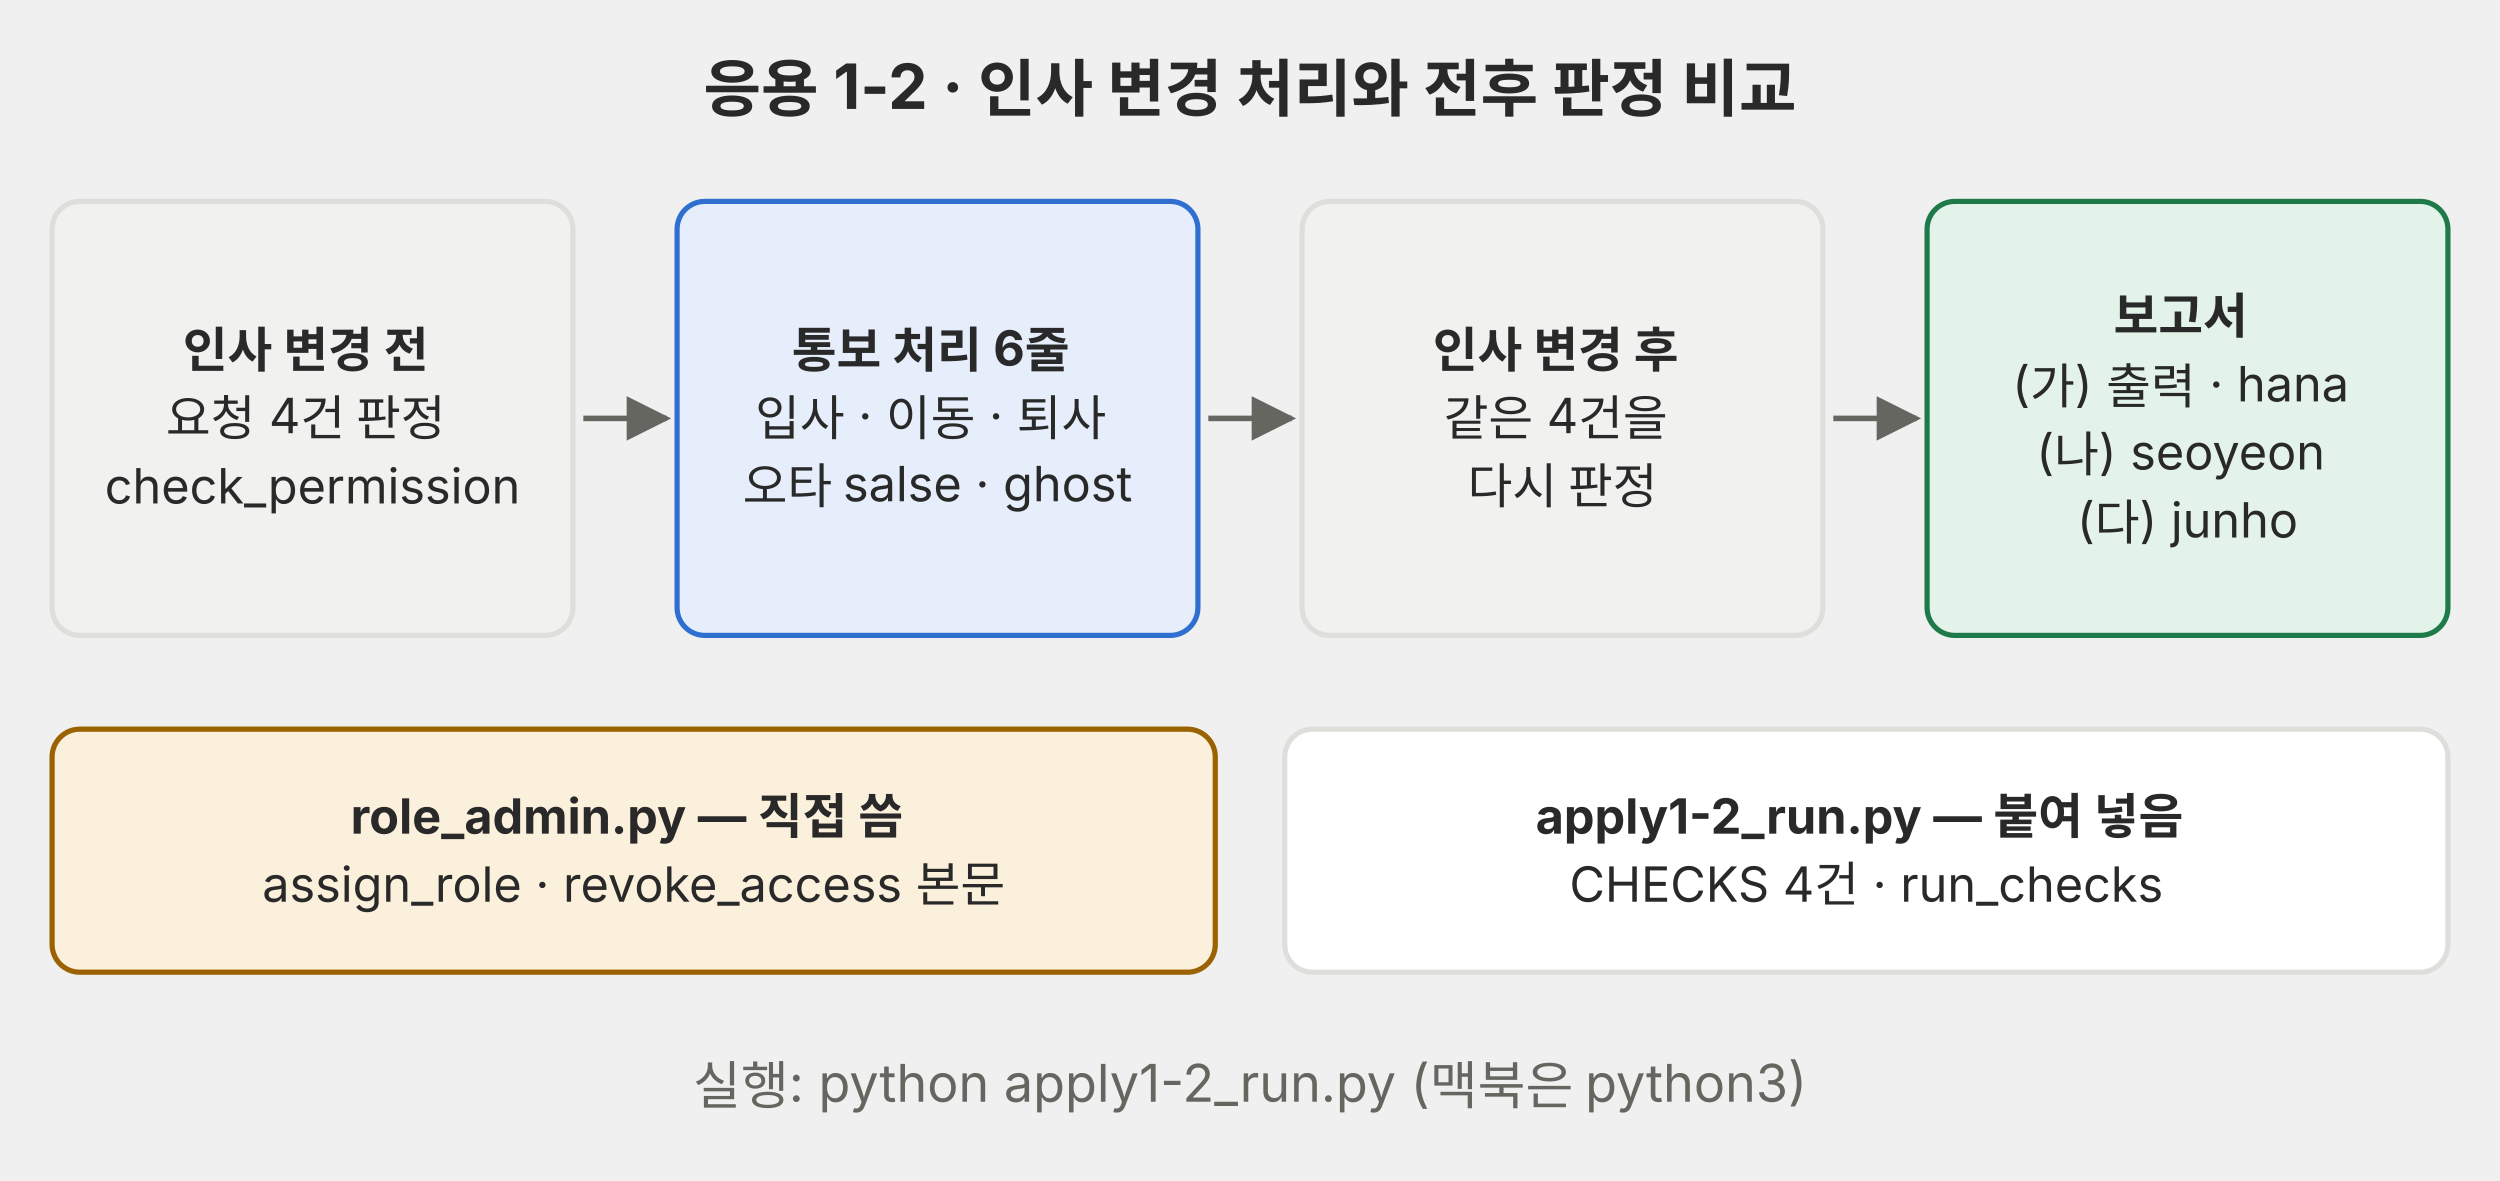
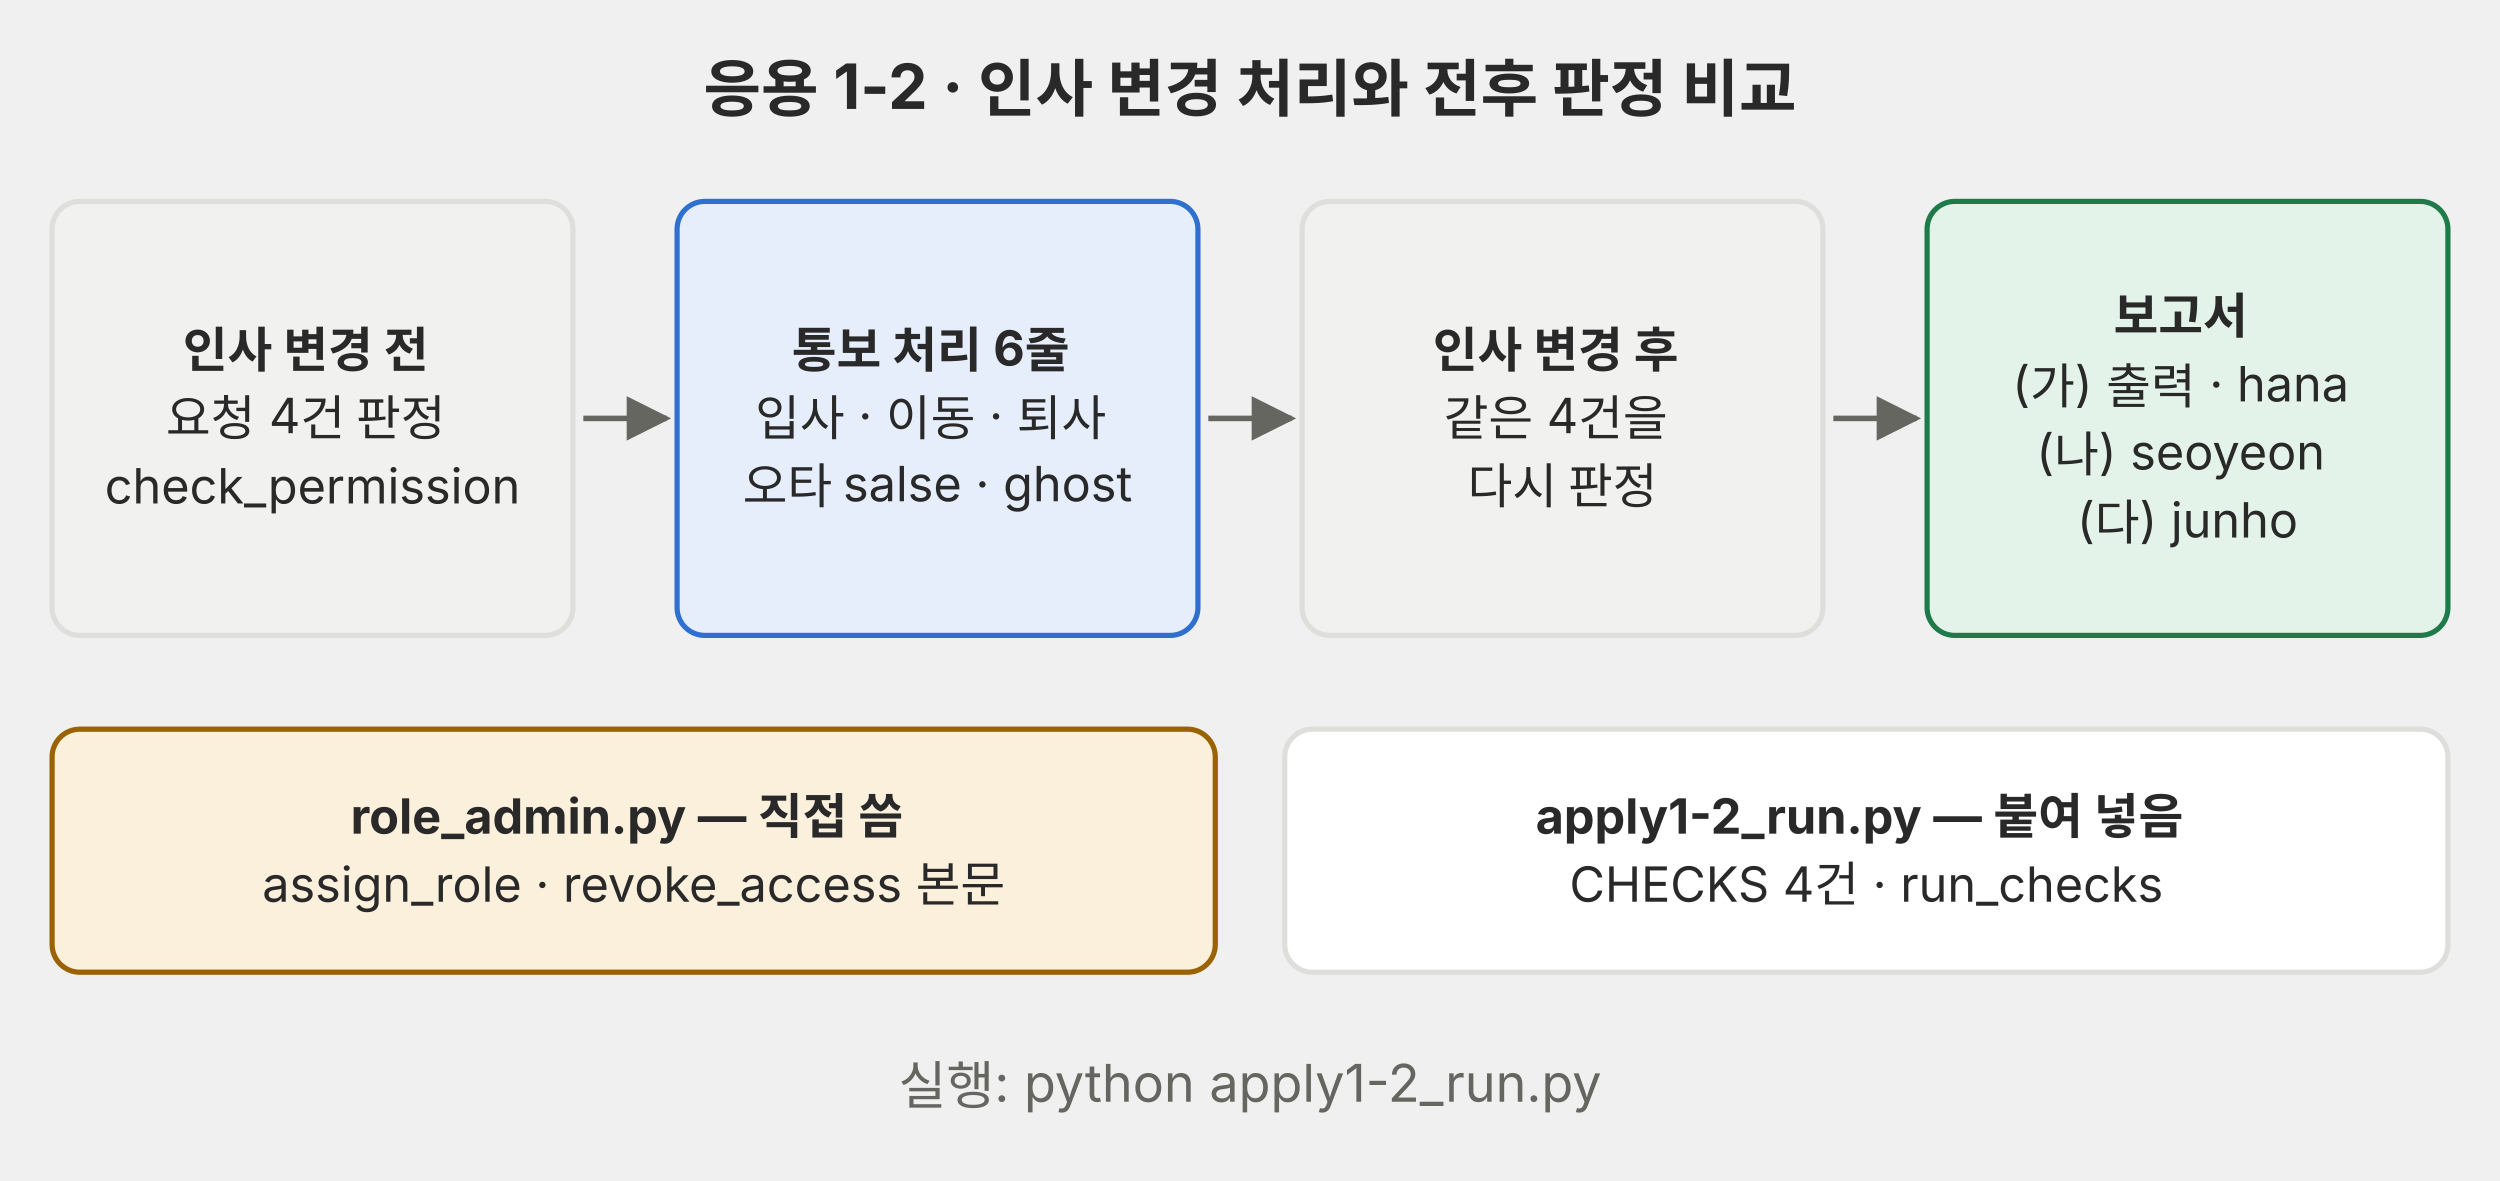
<svg xmlns="http://www.w3.org/2000/svg" viewBox="0 0 720 340" role="img">
  <defs>
    <marker id="a-p05" viewBox="0 0 10 10" refX="9" refY="5" markerWidth="8" markerHeight="8" orient="auto-start-reverse">
      <path d="M0,0 L10,5 L0,10 z" fill="#666660" />
    </marker>
  </defs>
  <g font-family="Pretendard, 'Noto Sans KR', -apple-system, 'Segoe UI', sans-serif">
    <text x="360" y="32" font-size="18" text-anchor="middle" fill="#292929" font-weight="700">응용 1-2 · 인사 변경 처리와 전후 판정 비교</text>
    <rect x="15" y="58" width="150" height="125" rx="8" fill="#f1f1ef" stroke="#dededb" stroke-width="1.5" />
    <text font-size="14" text-anchor="middle" fill="#292929">
      <tspan x="90" y="105.8" font-weight="700">인사 변경 전</tspan>
      <tspan x="90" dy="19.6">요청 4건 판정</tspan>
      <tspan x="90" dy="19.6">check_permission</tspan>
    </text>
    <line x1="168" y1="120.5" x2="192" y2="120.5" stroke="#666660" stroke-width="1.6" marker-end="url(#a-p05)" />
    <rect x="195" y="58" width="150" height="125" rx="8" fill="#e6eefb" stroke="#2f6fd0" stroke-width="1.5" />
    <text font-size="14" text-anchor="middle" fill="#292929">
      <tspan x="270" y="105.8" font-weight="700">통보 처리 6줄</tspan>
      <tspan x="270" dy="19.6">입사 · 이동 · 퇴사</tspan>
      <tspan x="270" dy="19.6">오타 salse · ghost</tspan>
    </text>
    <line x1="348" y1="120.5" x2="372" y2="120.5" stroke="#666660" stroke-width="1.6" marker-end="url(#a-p05)" />
    <rect x="375" y="58" width="150" height="125" rx="8" fill="#f1f1ef" stroke="#dededb" stroke-width="1.5" />
    <text font-size="14" text-anchor="middle" fill="#292929">
      <tspan x="450" y="105.8" font-weight="700">인사 변경 후</tspan>
      <tspan x="450" dy="19.6">같은 4건을</tspan>
      <tspan x="450" dy="19.6">다시 판정</tspan>
    </text>
    <line x1="528" y1="120.5" x2="552" y2="120.5" stroke="#666660" stroke-width="1.6" marker-end="url(#a-p05)" />
    <rect x="555" y="58" width="150" height="125" rx="8" fill="#e4f3ea" stroke="#1f7a4a" stroke-width="1.5" />
    <text font-size="14" text-anchor="middle" fill="#292929">
      <tspan x="630" y="96" font-weight="700">보고서</tspan>
      <tspan x="630" dy="19.6">(가) 출력 · hana</tspan>
      <tspan x="630" dy="19.6">(나) seoyeon</tspan>
      <tspan x="630" dy="19.6">(다) junho</tspan>
    </text>
    <rect x="15" y="210" width="335" height="70" rx="8" fill="#fbf0dc" stroke="#9a6200" stroke-width="1.5" />
    <text font-size="14" text-anchor="middle" fill="#292929">
      <tspan x="182.5" y="240.1" font-weight="700">role_admin.py — 직접 씀</tspan>
      <tspan x="182.5" dy="19.6">assign_role · revoke_access 본문</tspan>
    </text>
    <rect x="370" y="210" width="335" height="70" rx="8" fill="#ffffff" stroke="#dededb" stroke-width="1.5" />
    <text font-size="14" text-anchor="middle" fill="#292929">
      <tspan x="537.5" y="240.1" font-weight="700">apply1-2_run.py — 붙여 넣음</tspan>
      <tspan x="537.5" dy="19.6">CHECKS 4건 · run_checks</tspan>
    </text>
-     <text x="360" y="318" font-size="15" text-anchor="middle" fill="#666660">실행: python apply1-2_run.py (맥북은 python3)</text>
+     <text x="360" y="318" font-size="15" text-anchor="middle" fill="#666660">실행: python apply1-2_run.py</text>
  </g>
</svg>
